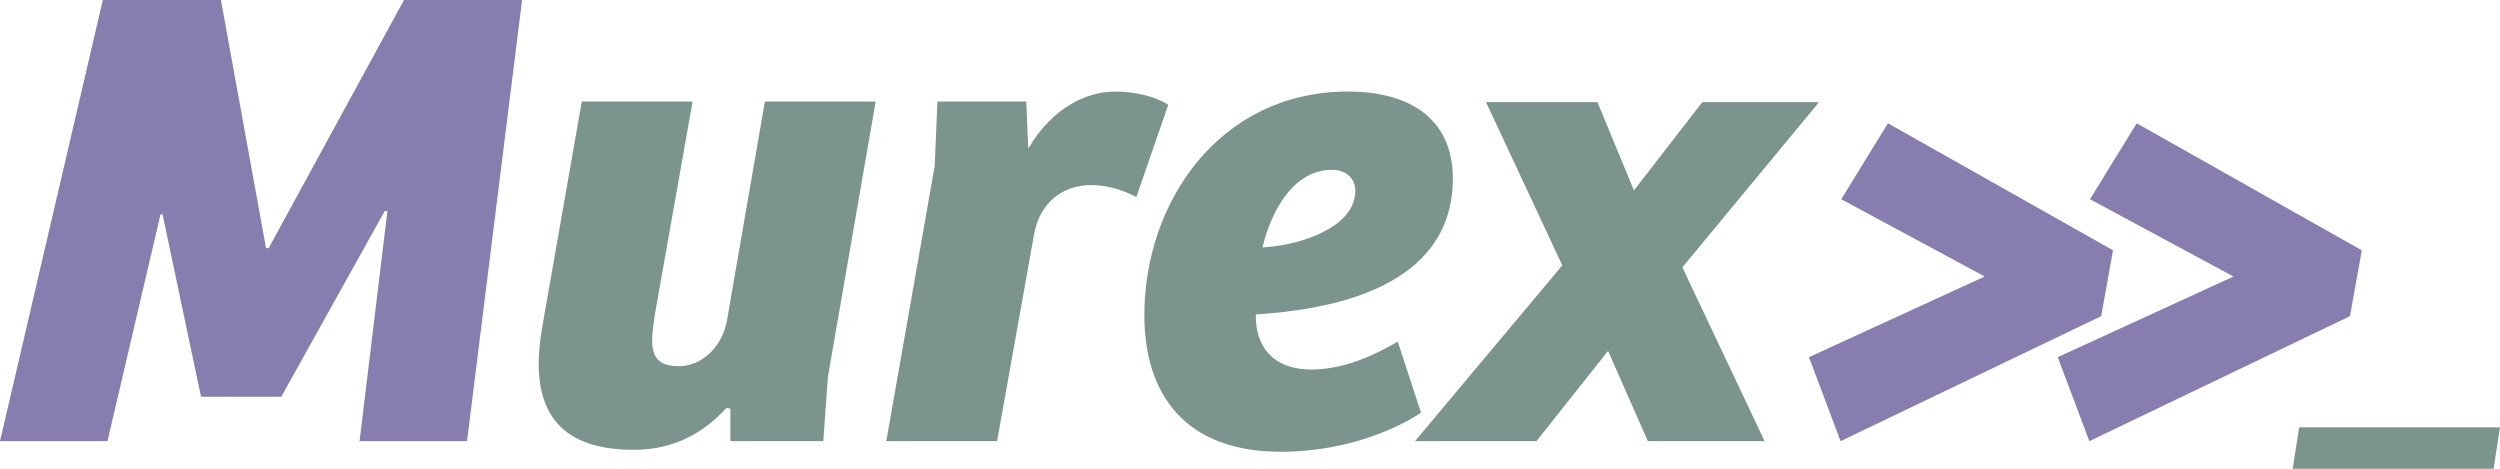
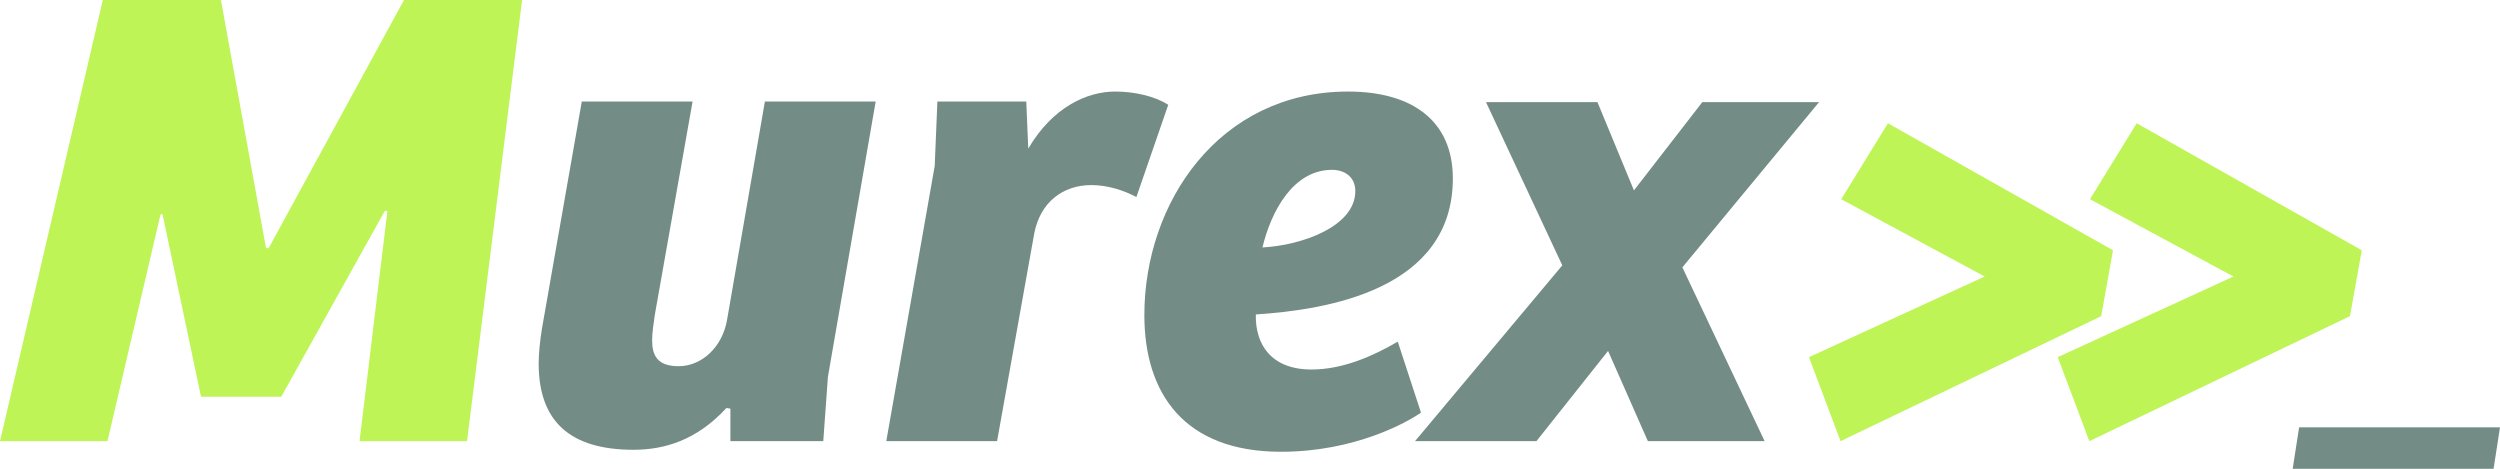
<svg xmlns="http://www.w3.org/2000/svg" width="180.888px" height="33.92px" viewBox="0 0 180.888 33.92" version="1.1">
  <g id="Page-1" stroke="none" stroke-width="1" fill="none" fill-rule="evenodd">
-     <g id="murex" transform="translate(-0, 0)" fill-rule="nonzero">
-       <polygon id="Path" fill="#877EAF" points="19.44 17.952 19.248 17.952 15.984 0 7.44 0 3.55271368e-15 31.92 7.776 31.92 11.616 15.504 11.76 15.504 14.544 28.704 20.352 28.704 27.84 15.264 28.032 15.264 26.016 31.92 33.792 31.92 37.776 0 29.232 0" />
-       <path d="M55.344,7.344 L52.608,23.136 C52.272,25.104 50.784,26.496 49.104,26.496 C47.568,26.496 47.184,25.728 47.184,24.624 C47.184,24.096 47.28,23.472 47.376,22.8 L50.112,7.344 L42.096,7.344 L39.216,23.76 C39.072,24.624 38.976,25.584 38.976,26.304 C38.976,30.48 41.232,32.544 45.84,32.544 C48.048,32.544 50.4,31.872 52.56,29.52 L52.848,29.568 L52.848,31.92 L59.568,31.92 L59.904,27.264 L63.36,7.344 L55.344,7.344 Z" id="Path" fill="#7B948E" />
-       <path d="M74.832,16.896 C75.264,14.64 76.896,13.392 78.96,13.392 C80.16,13.392 81.312,13.776 82.224,14.256 L84.528,7.584 C83.568,6.96 82.08,6.624 80.688,6.624 C78.672,6.624 76.176,7.728 74.4,10.752 L74.256,7.344 L67.824,7.344 L67.632,12 L64.128,31.92 L72.144,31.92 L74.832,16.896 Z" id="Path" fill="#7B948E" />
-       <path d="M98.064,13.824 C98.064,16.416 94.128,17.76 91.344,17.904 C91.968,15.312 93.552,12.288 96.384,12.288 C97.248,12.288 98.064,12.768 98.064,13.824 Z M97.536,6.624 C88.224,6.624 82.8,14.64 82.8,22.8 C82.8,28.464 85.68,32.688 92.688,32.688 C98.064,32.688 101.856,30.528 102.816,29.856 L101.136,24.72 C99.408,25.728 97.2,26.736 94.896,26.736 C91.968,26.736 90.816,24.912 90.864,22.752 C96,22.416 105.12,20.976 105.12,12.912 C105.12,8.784 102.24,6.624 97.536,6.624 Z" id="Shape" fill="#7B948E" />
-       <polygon id="Path" fill="#7B948E" points="123.168 7.392 118.224 13.776 115.584 7.392 107.52 7.392 113.04 19.2 102.384 31.92 111.168 31.92 116.352 25.392 119.232 31.92 127.68 31.92 121.728 19.344 131.616 7.392" />
-       <polygon id="Path" fill="#877EAF" points="143.602 20.007 130.888 25.842 133.174 31.92 152.031 22.876 152.888 18.11 136.602 8.92 133.221 14.415" />
-       <polygon id="Path" fill="#877EAF" points="161.602 20.007 148.888 25.842 151.174 31.92 170.031 22.876 170.888 18.11 154.602 8.92 151.221 14.415" />
-       <polygon id="Path" fill="#7B948E" points="165.888 33.92 180.423 33.92 180.888 30.92 166.353 30.92" />
+     <g id="Murex" transform="translate(0, -0)" fill-rule="nonzero">
+       <g transform="translate(0, 0)">
+         <polygon id="Path" fill="#BEF455" points="19.44 17.952 19.248 17.952 15.984 0 7.44 0 -7.10542736e-15 31.92 7.776 31.92 11.616 15.504 11.76 15.504 14.544 28.704 20.352 28.704 27.84 15.264 28.032 15.264 26.016 31.92 33.792 31.92 37.776 0 29.232 0" />
+         <path d="M55.344,7.344 L52.608,23.136 C52.272,25.104 50.784,26.496 49.104,26.496 C47.568,26.496 47.184,25.728 47.184,24.624 C47.184,24.096 47.28,23.472 47.376,22.8 L50.112,7.344 L42.096,7.344 L39.216,23.76 C39.072,24.624 38.976,25.584 38.976,26.304 C38.976,30.48 41.232,32.544 45.84,32.544 C48.048,32.544 50.4,31.872 52.56,29.52 L52.848,29.568 L52.848,31.92 L59.568,31.92 L59.904,27.264 L63.36,7.344 L55.344,7.344 Z" id="Path" fill="#748C86" />
+         <path d="M74.832,16.896 C75.264,14.64 76.896,13.392 78.96,13.392 C80.16,13.392 81.312,13.776 82.224,14.256 L84.528,7.584 C83.568,6.96 82.08,6.624 80.688,6.624 C78.672,6.624 76.176,7.728 74.4,10.752 L74.256,7.344 L67.824,7.344 L67.632,12 L64.128,31.92 L72.144,31.92 L74.832,16.896 Z" id="Path" fill="#748C86" />
+         <path d="M98.064,13.824 C98.064,16.416 94.128,17.76 91.344,17.904 C91.968,15.312 93.552,12.288 96.384,12.288 C97.248,12.288 98.064,12.768 98.064,13.824 Z M97.536,6.624 C88.224,6.624 82.8,14.64 82.8,22.8 C82.8,28.464 85.68,32.688 92.688,32.688 C98.064,32.688 101.856,30.528 102.816,29.856 L101.136,24.72 C99.408,25.728 97.2,26.736 94.896,26.736 C91.968,26.736 90.816,24.912 90.864,22.752 C96,22.416 105.12,20.976 105.12,12.912 C105.12,8.784 102.24,6.624 97.536,6.624 Z" id="Shape" fill="#748C86" />
+         <polygon id="Path" fill="#748C86" points="123.168 7.392 118.224 13.776 115.584 7.392 107.52 7.392 113.04 19.2 102.384 31.92 111.168 31.92 116.352 25.392 119.232 31.92 127.68 31.92 121.728 19.344 131.616 7.392" />
+       </g>
+       <polygon id="Path" fill="#BEF455" points="143.602 20.007 130.888 25.842 133.174 31.92 152.031 22.876 152.888 18.11 136.602 8.92 133.221 14.415" />
+       <polygon id="Path" fill="#BEF455" points="161.602 20.007 148.888 25.842 151.174 31.92 170.031 22.876 170.888 18.11 154.602 8.92 151.221 14.415" />
+       <polygon id="Path" fill="#748C86" points="165.888 33.92 180.423 33.92 180.888 30.92 166.353 30.92" />
    </g>
  </g>
</svg>
